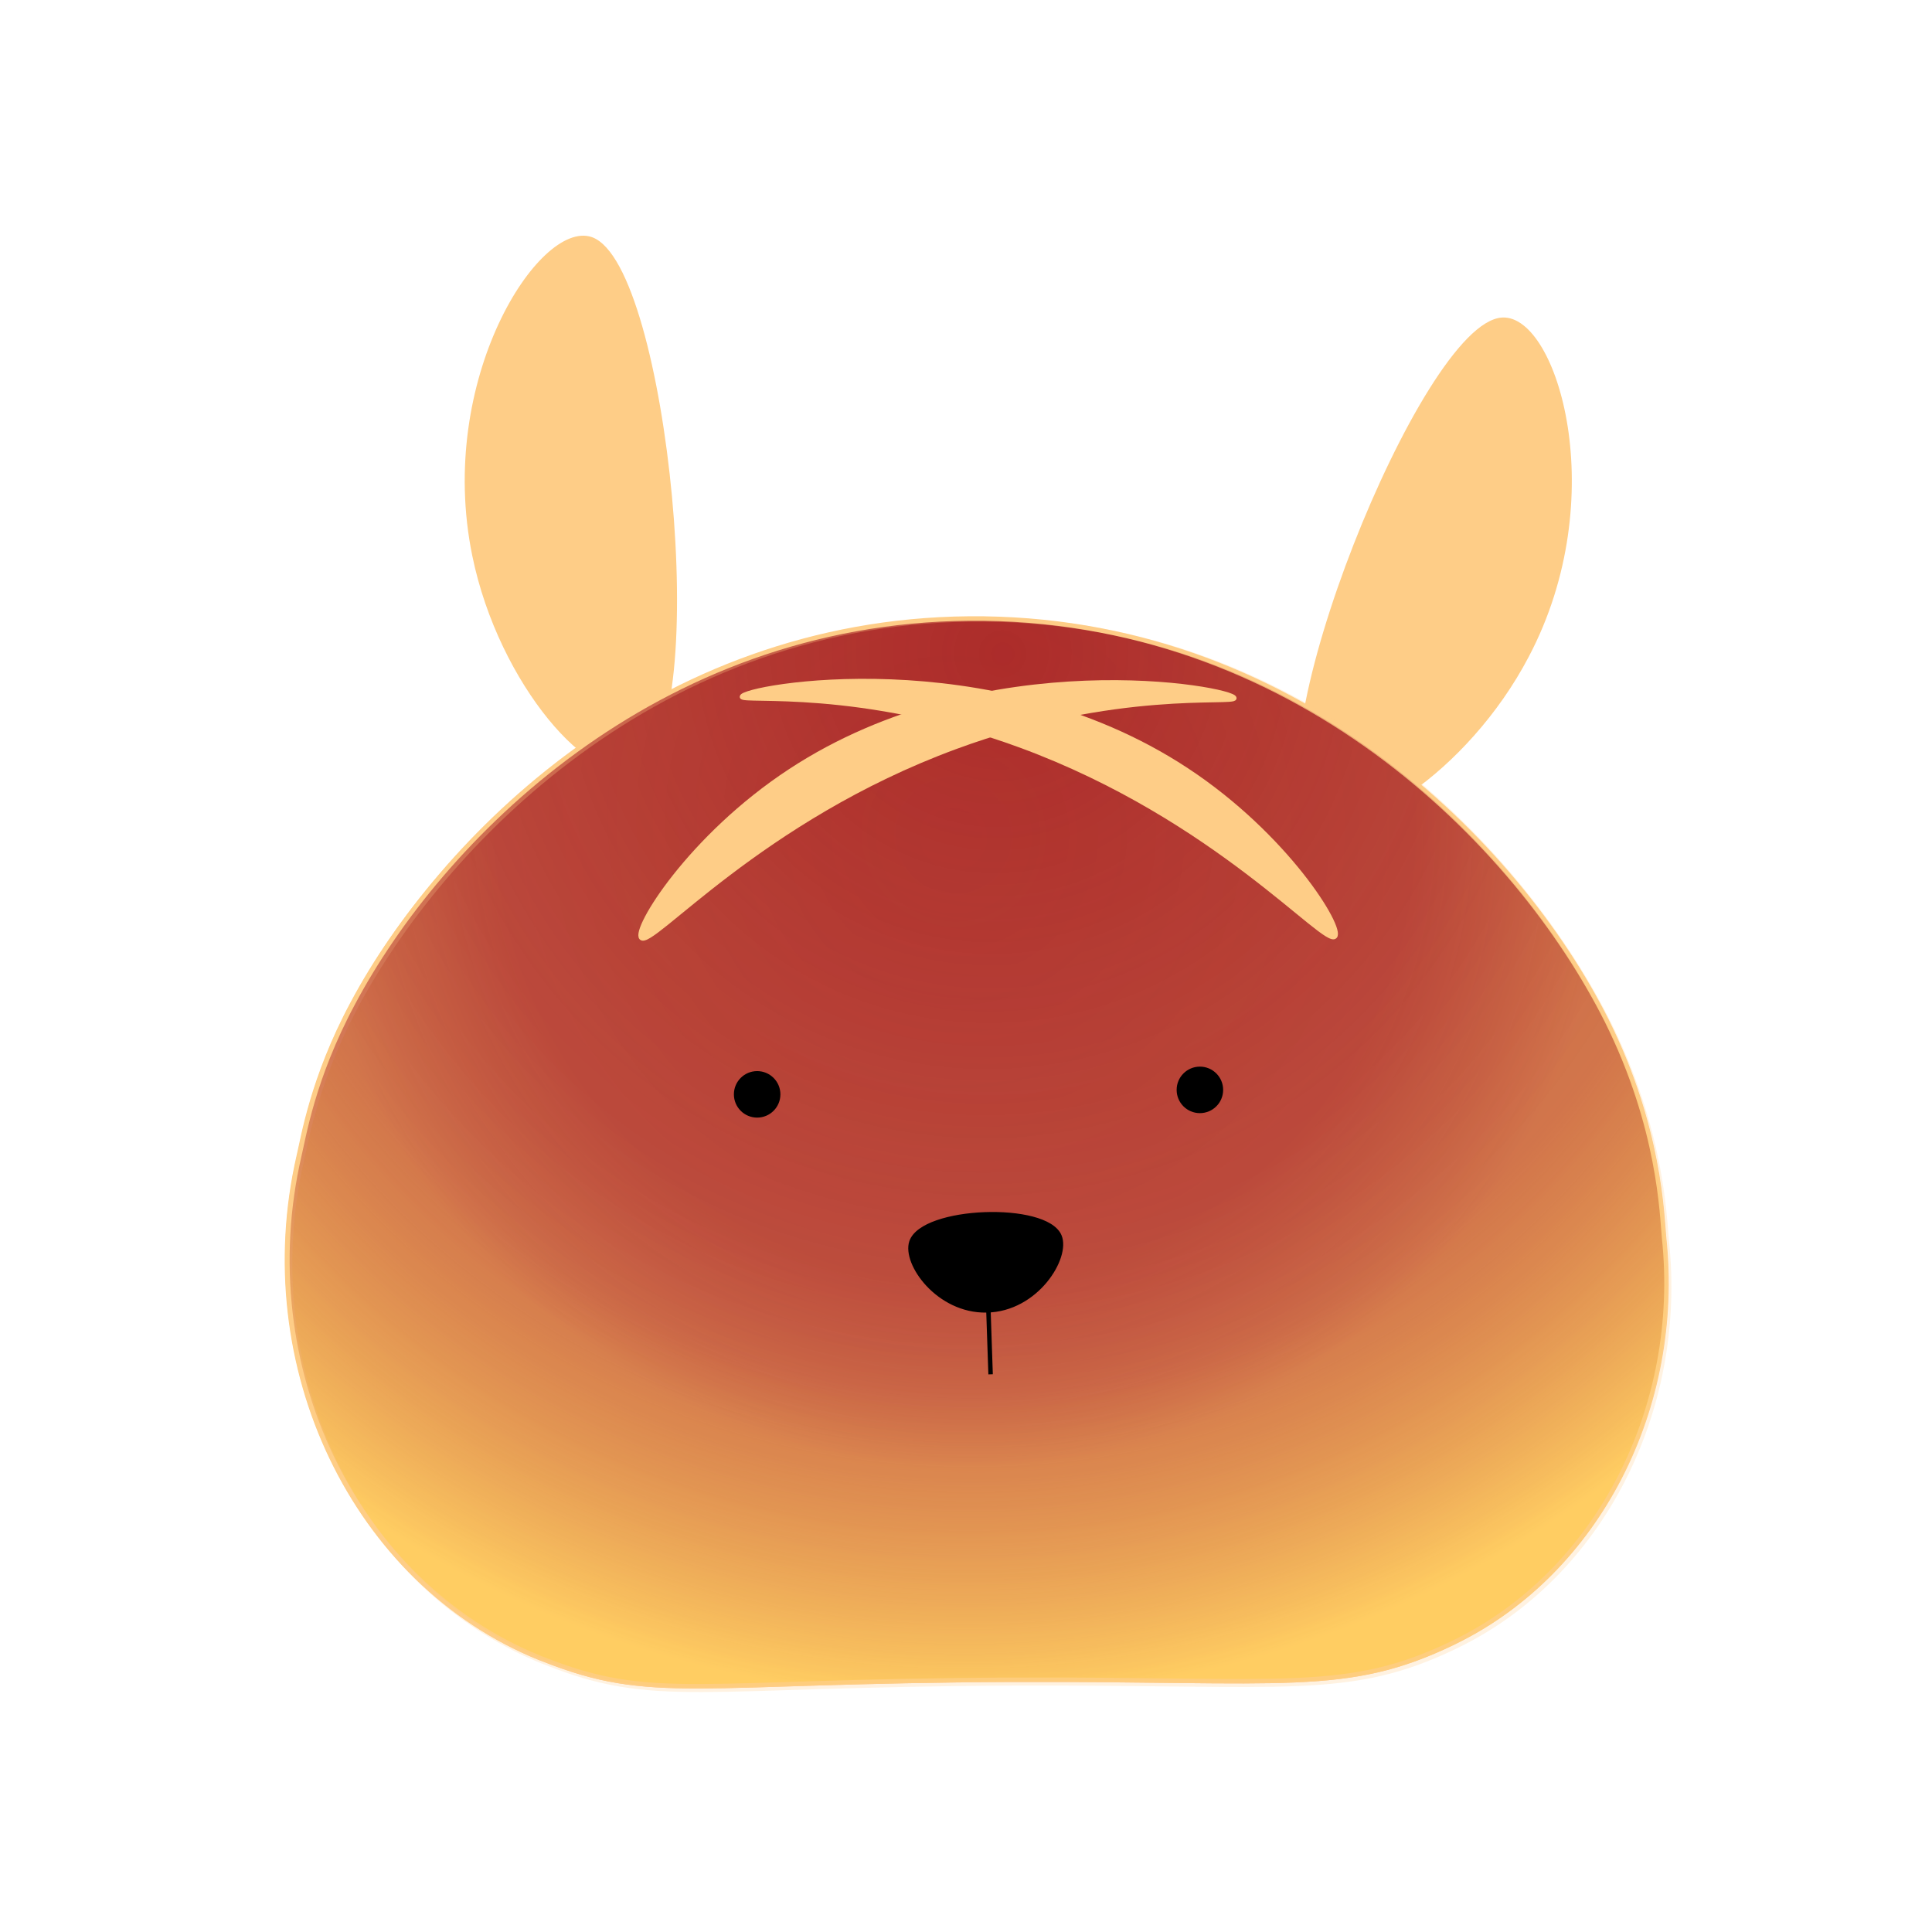
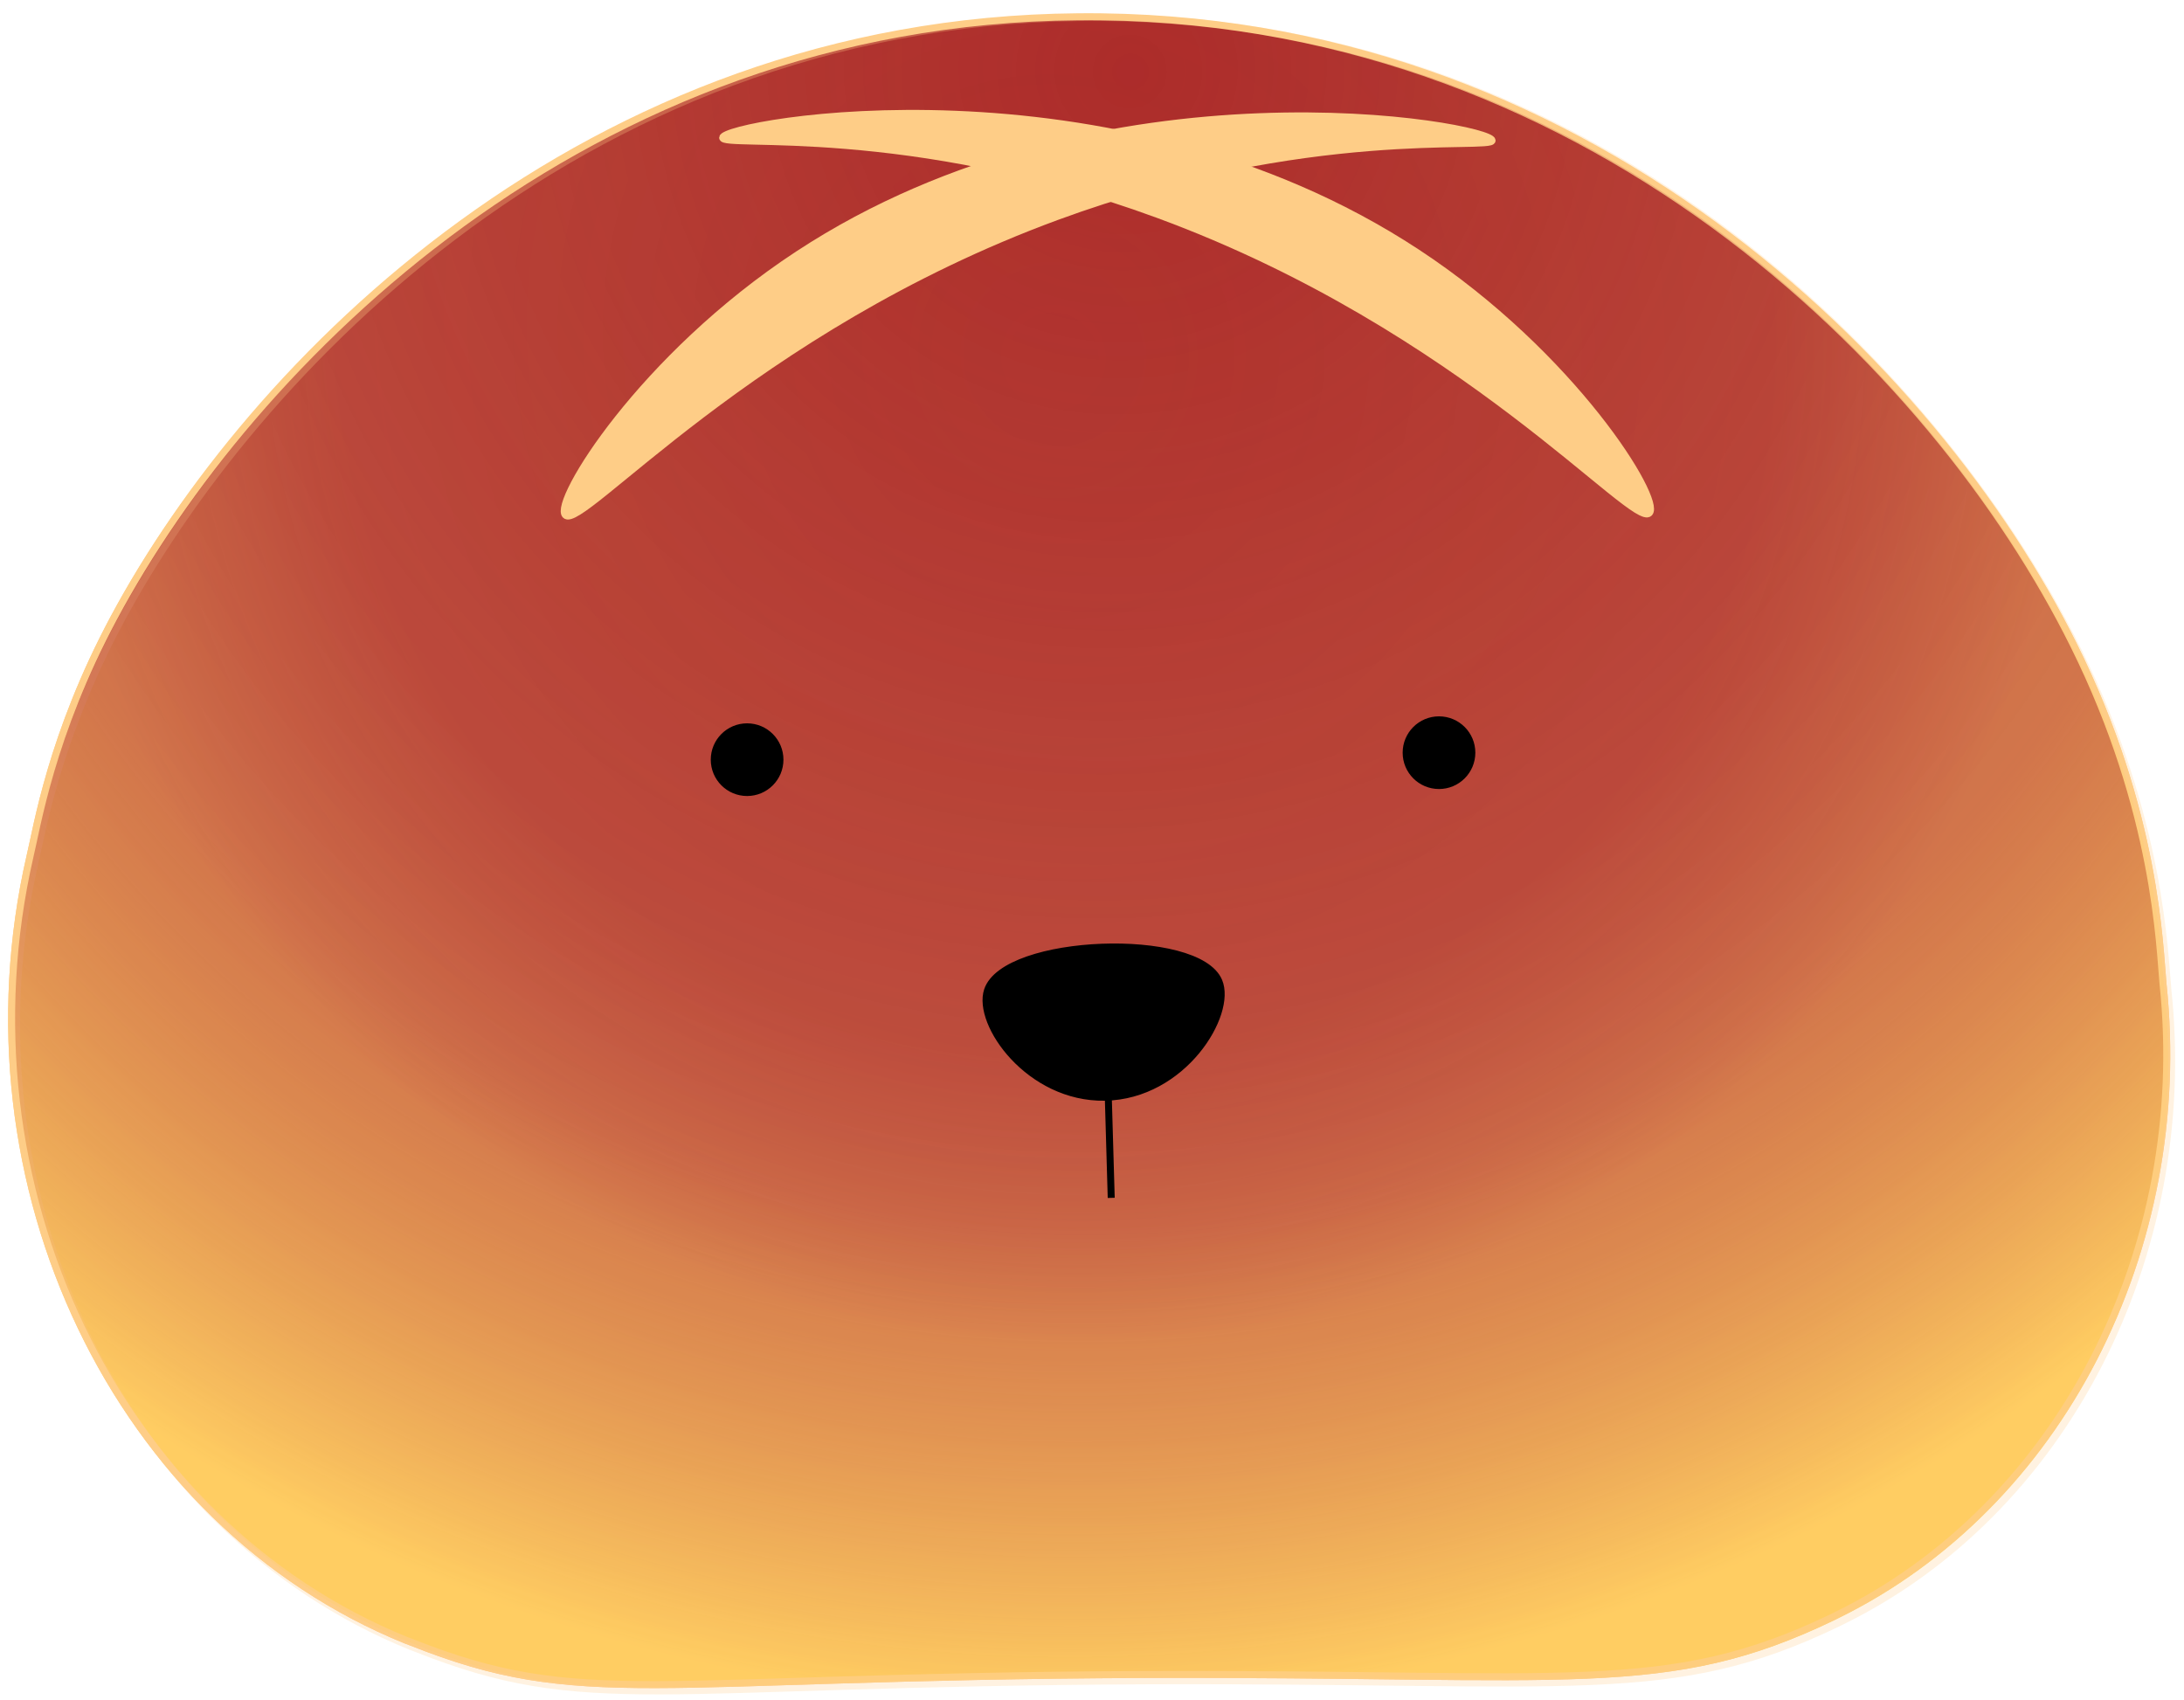
- <svg xmlns="http://www.w3.org/2000/svg" version="1.1" x="0px" y="0px" viewBox="0 0 432 432" style="enable-background:new 0 0 432 432;" xml:space="preserve">
+ <svg xmlns="http://www.w3.org/2000/svg" version="1.1" x="0px" y="0px" viewBox="0 0 312.5 243.2" style="enable-background:new 0 0 312.5 243.2;" xml:space="preserve">
  <style type="text/css">
- 	.st0{fill:#FECD87;stroke:#FECD87;stroke-miterlimit:10;}
- 	.st1{fill:url(#SVGID_1_);stroke:#FECD87;stroke-miterlimit:10;}
- 	.st2{opacity:0.25;fill:url(#SVGID_2_);stroke:#FECD87;stroke-miterlimit:10;}
- 	.st3{stroke:#000000;stroke-linecap:round;stroke-miterlimit:10;}
- 	.st4{stroke:#000000;stroke-miterlimit:10;}
- 	.st5{fill:#FECD87;stroke:#FECD87;stroke-linecap:round;stroke-miterlimit:10;}
+ 	.st0{display:none;}
+ 	.st1{display:inline;fill:#FECD87;stroke:#FECD87;stroke-miterlimit:10;}
+ 	.st2{fill:#FECD87;stroke:#FECD87;stroke-miterlimit:10;}
+ 	.st3{fill:url(#SVGID_1_);stroke:#FECD87;stroke-miterlimit:10;}
+ 	.st4{opacity:0.25;fill:url(#SVGID_2_);stroke:#FECD87;stroke-miterlimit:10;}
+ 	.st5{stroke:#000000;stroke-linecap:round;stroke-miterlimit:10;}
+ 	.st6{stroke:#000000;stroke-miterlimit:10;}
+ 	.st7{fill:#FECD87;stroke:#FECD87;stroke-linecap:round;stroke-miterlimit:10;}
</style>
-   <g id="Ears">
-     <path class="st0" d="M335.9,71.5c-17.6,1.1-55.7,96.8-42.4,110.2c7.6,7.7,34.3-9.1,47.9-35.1C360.1,111.1,347.6,70.8,335.9,71.5z" />
-     <path class="st0" d="M132.2,53.5c16.6,6,26.8,108.4,10.3,117.7c-9.4,5.3-30.5-18.2-36.4-47C98,84.8,121.1,49.6,132.2,53.5z" />
+   <g id="Ears" class="st0">
+     <path class="st1" d="M273.5-64.4c-17.6,1.1-55.7,96.8-42.4,110.2c7.6,7.7,34.3-9.1,47.9-35.1C297.6-24.9,285.2-65.2,273.5-64.4z" />
+     <path class="st1" d="M69.7-82.4C86.4-76.5,96.5,26,80,35.2c-9.4,5.3-30.5-18.2-36.4-47C35.5-51.1,58.7-86.4,69.7-82.4z" />
  </g>
  <g id="BunBody">
-     <path class="st0" d="M216.3,139.3c-68.6,0.8-117.3,47.2-137.5,85.1c-9,16.8-11,30-12,34.1c-10.8,47,12.4,95.4,53.8,112.2   c0.3,0.1,0.5,0.2,0.8,0.3c24.4,9.7,33.8,4.9,104.9,4.6c61.2-0.2,74.7,3.2,98.4-8.2c0.2-0.1,0.4-0.2,0.6-0.3   c31.9-15.6,50.7-52.4,46.7-90.3c-0.5-5.2-0.9-24.7-12.8-48.5C338.6,187,287.2,138.6,216.3,139.3z" />
-     <radialGradient id="SVGID_1_" cx="211.481" cy="140.778" r="239.5" fx="220.64" fy="146.676" gradientTransform="matrix(0.9995 3.212505e-02 -3.212505e-02 0.9995 8.5169 -7.3674)" gradientUnits="userSpaceOnUse">
+     <path class="st2" d="M153.9,3.4C85.3,4.1,36.6,50.6,16.3,88.4c-9,16.8-11,30-12,34.1c-10.8,47,12.4,95.4,53.8,112.2   c0.3,0.1,0.5,0.2,0.8,0.3c24.4,9.7,33.8,4.9,104.9,4.6c61.2-0.2,74.7,3.2,98.4-8.2c0.2-0.1,0.4-0.2,0.6-0.3   c31.9-15.6,50.7-52.4,46.7-90.3c-0.5-5.2-0.9-24.7-12.8-48.5C276.1,51,224.7,2.6,153.9,3.4z" />
+     <radialGradient id="SVGID_1_" cx="149.002" cy="4.82" r="239.5" fx="158.161" fy="10.718" gradientTransform="matrix(0.9995 3.212505e-02 -3.212505e-02 0.9995 4.117 -5.4304)" gradientUnits="userSpaceOnUse">
      <stop offset="0" style="stop-color:#A51E22;stop-opacity:0.651" />
      <stop offset="0" style="stop-color:#A51E22;stop-opacity:0.9" />
      <stop offset="0.701" style="stop-color:#A51E22;stop-opacity:0.651" />
      <stop offset="1" style="stop-color:#FFCC5F;stop-opacity:0.9" />
    </radialGradient>
-     <path class="st1" d="M216.7,138.3c-70.5,0.6-118.4,49.6-137.8,86.1c-9,16.8-11,30-12,34.1c-10.8,47,12.4,95.4,53.8,112.2   c0.3,0.1,0.5,0.2,0.8,0.3c24.4,9.7,33.8,4.9,104.9,4.6c61.2-0.2,74.7,3.2,98.4-8.2c0.2-0.1,0.4-0.2,0.6-0.3   c31.9-15.6,50.7-52.4,46.7-90.3c-0.5-5.1-0.9-24.6-12.8-48.5C339.3,188.4,289.1,137.7,216.7,138.3z" />
-     <radialGradient id="SVGID_2_" cx="210.841" cy="181.439" r="148.358" fx="216.253" fy="185.469" gradientTransform="matrix(0.5626 0.8267 -0.8095 0.5509 241.684 -93.5104)" gradientUnits="userSpaceOnUse">
+     <path class="st3" d="M154.2,2.4C83.7,3,35.8,52,16.3,88.4c-9,16.8-11,30-12,34.1c-10.8,47,12.4,95.4,53.8,112.2   c0.3,0.1,0.5,0.2,0.8,0.3c24.4,9.7,33.8,4.9,104.9,4.6c61.2-0.2,74.7,3.2,98.4-8.2c0.2-0.1,0.4-0.2,0.6-0.3   c31.9-15.6,50.7-52.4,46.7-90.3c-0.5-5.1-0.9-24.6-12.8-48.5C276.9,52.4,226.6,1.7,154.2,2.4z" />
+     <radialGradient id="SVGID_2_" cx="148.362" cy="45.48" r="148.358" fx="153.774" fy="49.511" gradientTransform="matrix(0.5626 0.8267 -0.8095 0.5509 104.292 -102.9177)" gradientUnits="userSpaceOnUse">
      <stop offset="0" style="stop-color:#A51E22;stop-opacity:0.9" />
      <stop offset="0.701" style="stop-color:#A51E22;stop-opacity:0.651" />
      <stop offset="1" style="stop-color:#FFCC5F;stop-opacity:0.9" />
    </radialGradient>
-     <path class="st2" d="M220.3,138.5c-73.3-0.7-121.8,51-140.8,86.7c-8.9,16.8-11,29.9-12,34.1c-10.8,47,12.4,95.4,53.8,112.2   c0.3,0.1,0.5,0.2,0.8,0.3c24.4,9.7,33.8,4.9,104.9,4.6c61.2-0.2,74.7,3.2,98.4-8.2c0.2-0.1,0.4-0.2,0.6-0.3   c31.9-15.6,50.7-52.4,46.7-90.3c-0.5-5-0.9-24.4-12.8-48.5C341.2,191.4,293.3,139.2,220.3,138.5z" />
+     <path class="st4" d="M157.9,2.5C84.5,1.8,36.1,53.5,17,89.3c-8.9,16.8-11,29.9-12,34.1c-10.8,47,12.4,95.4,53.8,112.2   c0.3,0.1,0.5,0.2,0.8,0.3c24.4,9.7,33.8,4.9,104.9,4.6c61.2-0.2,74.7,3.2,98.4-8.2c0.2-0.1,0.4-0.2,0.6-0.3   c31.9-15.6,50.7-52.4,46.7-90.3c-0.5-5-0.9-24.4-12.8-48.5C278.7,55.4,230.8,3.3,157.9,2.5z" />
  </g>
  <g id="Face">
-     <circle class="st3" cx="169.3" cy="244.7" r="4.7" />
-     <circle class="st3" cx="268.3" cy="243.7" r="4.7" />
-     <path class="st3" d="M203.8,277.7c2.5-7.5,30.1-8.5,33.1-1.3c2,4.7-5.1,16.4-16.3,16.6C209.8,293.2,202.2,282.5,203.8,277.7z" />
-     <line class="st4" x1="220.8" y1="286.7" x2="221.5" y2="307.3" />
+     <circle class="st5" cx="106.9" cy="108.7" r="4.7" />
+     <circle class="st5" cx="205.9" cy="107.7" r="4.7" />
+     <path class="st5" d="M141.3,141.7c2.5-7.5,30.1-8.5,33.1-1.3c2,4.7-5.1,16.4-16.3,16.6C147.3,157.2,139.7,146.5,141.3,141.7z" />
+     <line class="st6" x1="158.4" y1="150.7" x2="159" y2="171.4" />
  </g>
  <g id="Buntop">
-     <path class="st5" d="M213.7,167c-43.8,16.1-68.1,45.1-70.3,42.7c-1.8-1.9,10.9-22.6,33.3-37.3c43.7-28.7,99.2-18.4,99.3-16.3   C276.1,157.5,249.5,153.8,213.7,167z" />
-     <path class="st5" d="M228.2,166.7c43.8,16.1,68.1,45.1,70.3,42.7c1.8-1.9-10.9-22.6-33.3-37.3c-43.7-28.7-99.2-18.4-99.3-16.3   C165.8,157.1,192.3,153.5,228.2,166.7z" />
+     <path class="st7" d="M151.2,31c-43.8,16.1-68.1,45.1-70.3,42.7c-1.8-1.9,10.9-22.6,33.3-37.3c43.7-28.7,99.2-18.4,99.3-16.3   C213.6,21.5,187.1,17.8,151.2,31z" />
+     <path class="st7" d="M165.7,30.7c43.8,16.1,68.1,45.1,70.3,42.7c1.8-1.9-10.9-22.6-33.3-37.3C159,7.4,103.5,17.6,103.4,19.7   C103.3,21.2,129.8,17.5,165.7,30.7z" />
  </g>
</svg>
